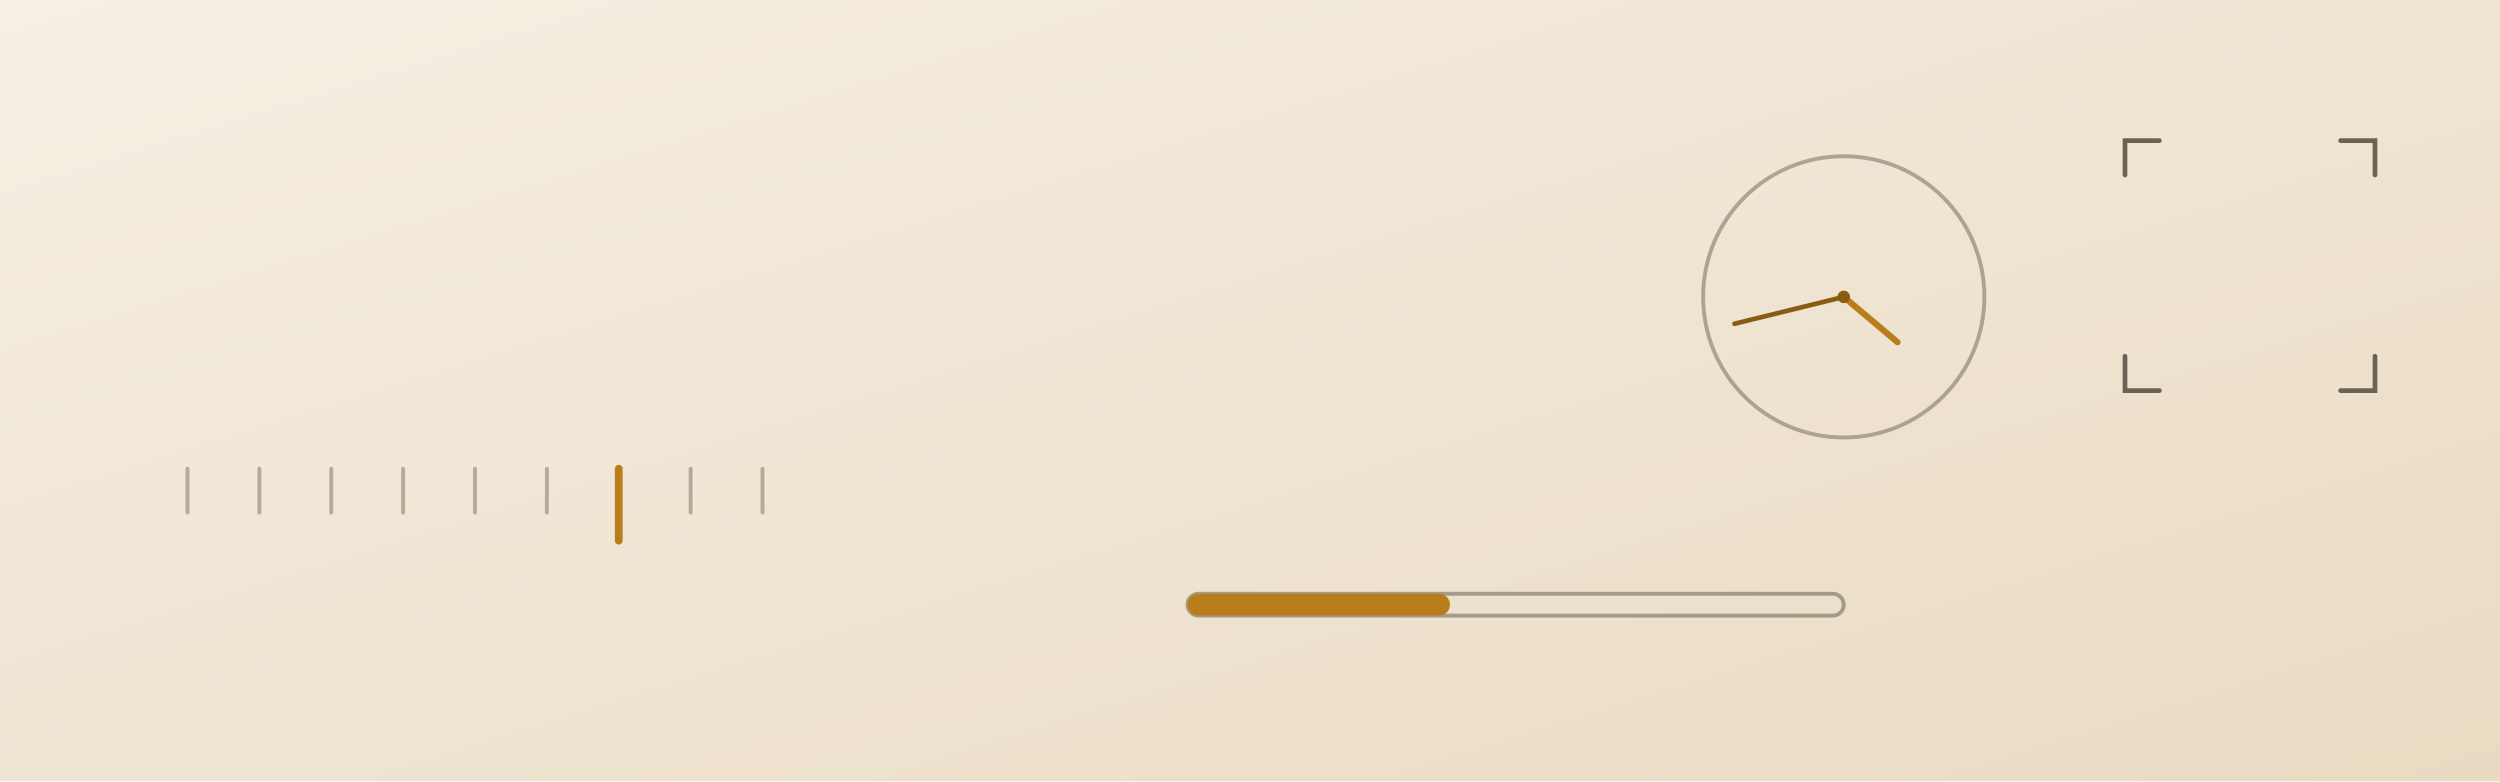
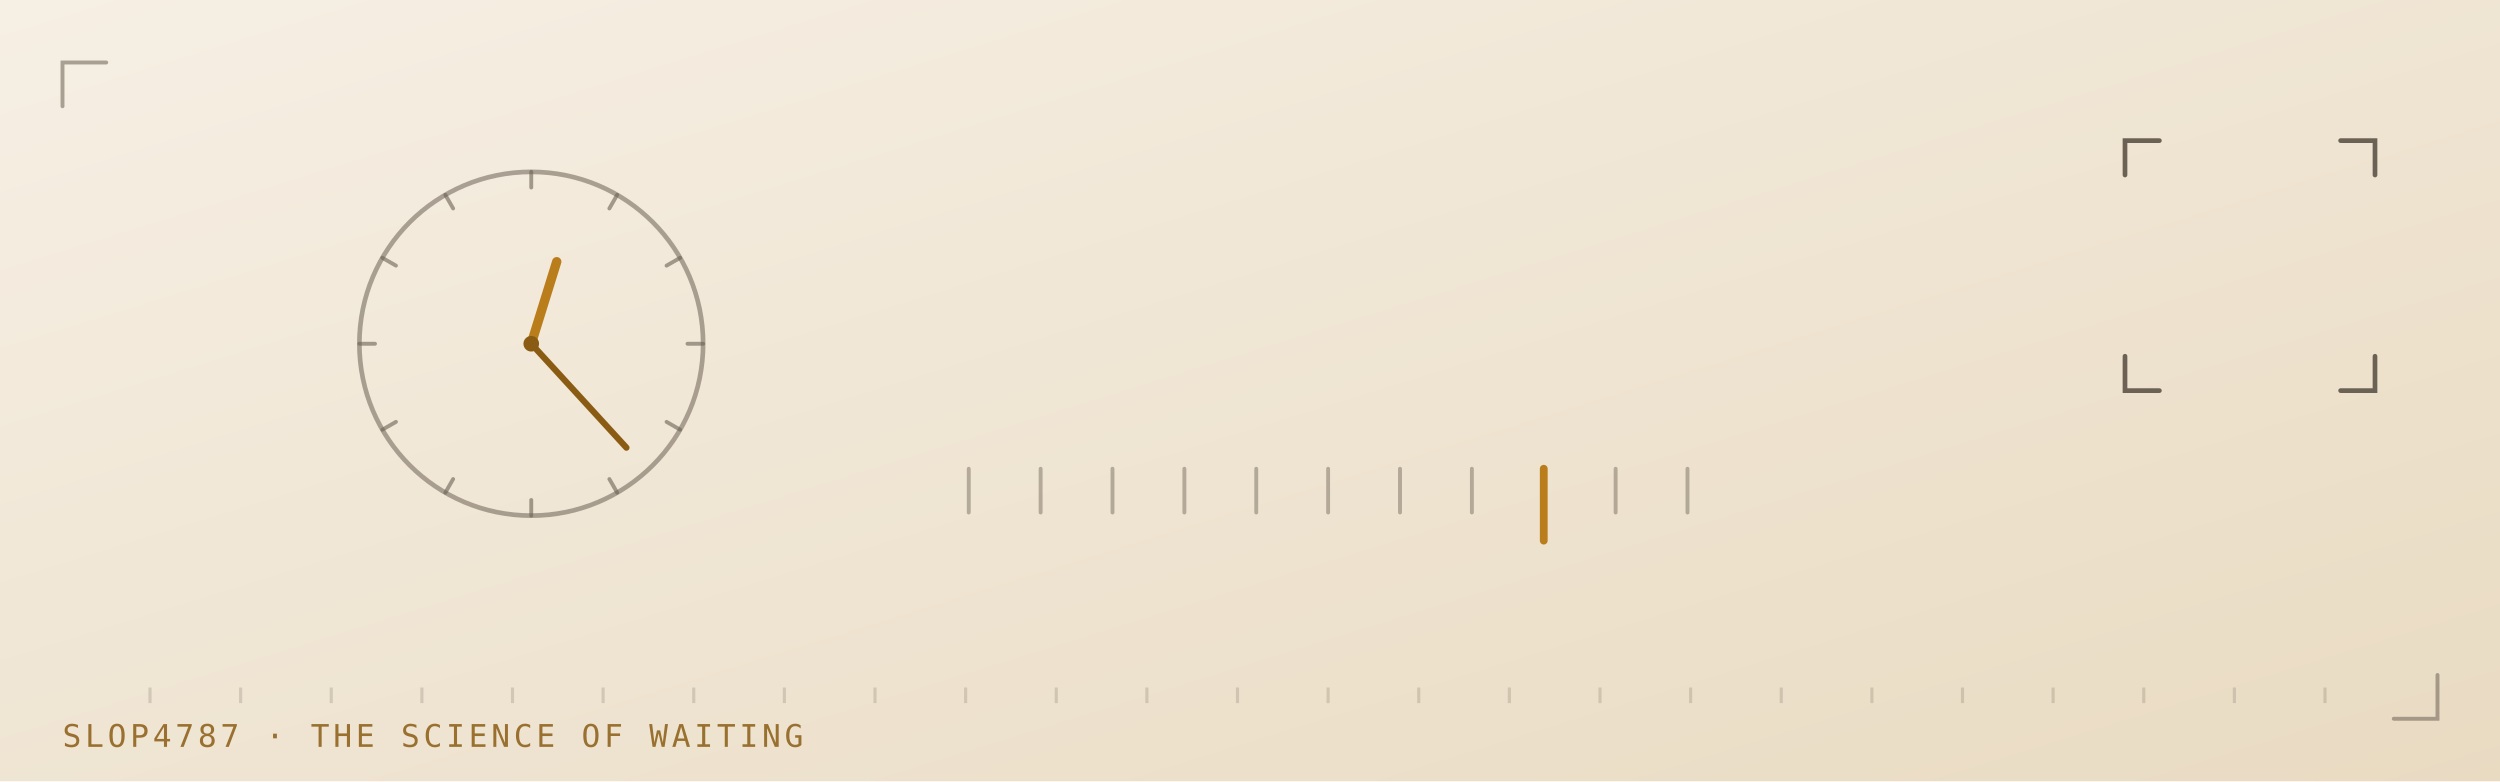
<svg xmlns="http://www.w3.org/2000/svg" viewBox="0 0 1600 500" width="1600" height="500">
  <defs>
    <linearGradient id="bg" x1="0" y1="0" x2="1" y2="1">
      <stop offset="0" stop-color="#f6efe4" />
      <stop offset="1" stop-color="#e9dbc2" />
    </linearGradient>
  </defs>
  <rect width="1600" height="500" fill="url(#bg)" />
+   <g stroke="#6b6154" stroke-width="2" opacity="0.22">
+     <line x1="96" y1="440" x2="96" y2="450" />
+     <line x1="154" y1="440" x2="154" y2="450" />
+     <line x1="212" y1="440" x2="212" y2="450" />
+     <line x1="270" y1="440" x2="270" y2="450" />
+     <line x1="328" y1="440" x2="328" y2="450" />
+     <line x1="386" y1="440" x2="386" y2="450" />
+     <line x1="444" y1="440" x2="444" y2="450" />
+     <line x1="502" y1="440" x2="502" y2="450" />
+     <line x1="560" y1="440" x2="560" y2="450" />
+     <line x1="618" y1="440" x2="618" y2="450" />
+     <line x1="676" y1="440" x2="676" y2="450" />
+     <line x1="734" y1="440" x2="734" y2="450" />
+     <line x1="792" y1="440" x2="792" y2="450" />
+     <line x1="850" y1="440" x2="850" y2="450" />
+     <line x1="908" y1="440" x2="908" y2="450" />
+     <line x1="966" y1="440" x2="966" y2="450" />
+     <line x1="1024" y1="440" x2="1024" y2="450" />
+     <line x1="1082" y1="440" x2="1082" y2="450" />
+     <line x1="1140" y1="440" x2="1140" y2="450" />
+     <line x1="1198" y1="440" x2="1198" y2="450" />
+     <line x1="1256" y1="440" x2="1256" y2="450" />
+     <line x1="1314" y1="440" x2="1314" y2="450" />
+     <line x1="1372" y1="440" x2="1372" y2="450" />
+     <line x1="1430" y1="440" x2="1430" y2="450" />
+     <line x1="1488" y1="440" x2="1488" y2="450" />
+   </g>
+   <g stroke="#6b6154" stroke-width="2.5" fill="none" stroke-linecap="round" opacity="0.55">
+     <path d="M 40 68 L 40 40 L 68 40" />
+     <path d="M 1532 460 L 1560 460 L 1560 432" />
+   </g>
+   <text x="40" y="478" font-family="ui-monospace, monospace" font-size="20" letter-spacing="0.12em" fill="#8a5c13" opacity="0.85">SLOP4787 · THE SCIENCE OF WAITING</text>
  <g>
-     <line x1="120" y1="300" x2="120" y2="328" stroke="#6b6154" stroke-width="2.5" stroke-linecap="round" opacity="0.45" />
-     <line x1="166" y1="300" x2="166" y2="328" stroke="#6b6154" stroke-width="2.5" stroke-linecap="round" opacity="0.45" />
-     <line x1="212" y1="300" x2="212" y2="328" stroke="#6b6154" stroke-width="2.5" stroke-linecap="round" opacity="0.45" />
-     <line x1="258" y1="300" x2="258" y2="328" stroke="#6b6154" stroke-width="2.5" stroke-linecap="round" opacity="0.45" />
-     <line x1="304" y1="300" x2="304" y2="328" stroke="#6b6154" stroke-width="2.5" stroke-linecap="round" opacity="0.45" />
-     <line x1="350" y1="300" x2="350" y2="328" stroke="#6b6154" stroke-width="2.5" stroke-linecap="round" opacity="0.45" />
-     <line x1="396" y1="300" x2="396" y2="346" stroke="#b97d1c" stroke-width="5" stroke-linecap="round" opacity="1" />
-     <line x1="442" y1="300" x2="442" y2="328" stroke="#6b6154" stroke-width="2.5" stroke-linecap="round" opacity="0.45" />
-     <line x1="488" y1="300" x2="488" y2="328" stroke="#6b6154" stroke-width="2.5" stroke-linecap="round" opacity="0.45" />
-   </g>
-   <g fill="none" stroke-linecap="round">
-     <circle cx="1180" cy="190" r="90" stroke="#6b6154" stroke-width="2.5" opacity="0.5" />
-     <line x1="1180" y1="190" x2="1214.4" y2="219.0" stroke="#b97d1c" stroke-width="4" />
-     <line x1="1180" y1="190" x2="1110.1" y2="207.2" stroke="#8a5c13" stroke-width="3" />
-     <circle cx="1180" cy="190" r="4" fill="#8a5c13" />
+     <circle cx="340" cy="220" r="110" fill="none" stroke="#6b6154" stroke-width="3" opacity="0.55" />
+     <line x1="340.0" y1="120.0" x2="340.0" y2="110.0" stroke="#6b6154" stroke-width="2.5" stroke-linecap="round" opacity="0.6" />
+     <line x1="390.0" y1="133.4" x2="395.0" y2="124.7" stroke="#6b6154" stroke-width="2.5" stroke-linecap="round" opacity="0.6" />
+     <line x1="426.6" y1="170.0" x2="435.3" y2="165.0" stroke="#6b6154" stroke-width="2.5" stroke-linecap="round" opacity="0.6" />
+     <line x1="440.0" y1="220.0" x2="450.0" y2="220.0" stroke="#6b6154" stroke-width="2.5" stroke-linecap="round" opacity="0.6" />
+     <line x1="426.6" y1="270.0" x2="435.3" y2="275.0" stroke="#6b6154" stroke-width="2.5" stroke-linecap="round" opacity="0.6" />
+     <line x1="390.0" y1="306.6" x2="395.0" y2="315.3" stroke="#6b6154" stroke-width="2.5" stroke-linecap="round" opacity="0.6" />
+     <line x1="340.0" y1="320.0" x2="340.0" y2="330.0" stroke="#6b6154" stroke-width="2.5" stroke-linecap="round" opacity="0.6" />
+     <line x1="290.0" y1="306.6" x2="285.0" y2="315.3" stroke="#6b6154" stroke-width="2.5" stroke-linecap="round" opacity="0.6" />
+     <line x1="253.4" y1="270.0" x2="244.7" y2="275.0" stroke="#6b6154" stroke-width="2.5" stroke-linecap="round" opacity="0.6" />
+     <line x1="240.0" y1="220.0" x2="230.0" y2="220.0" stroke="#6b6154" stroke-width="2.5" stroke-linecap="round" opacity="0.6" />
+     <line x1="253.4" y1="170.0" x2="244.7" y2="165.0" stroke="#6b6154" stroke-width="2.5" stroke-linecap="round" opacity="0.6" />
+     <line x1="290.0" y1="133.4" x2="285.0" y2="124.7" stroke="#6b6154" stroke-width="2.5" stroke-linecap="round" opacity="0.6" />
+     <line x1="340" y1="220" x2="356.3" y2="167.5" stroke="#b97d1c" stroke-width="6" stroke-linecap="round" />
+     <line x1="340" y1="220" x2="400.9" y2="286.5" stroke="#8a5c13" stroke-width="4" stroke-linecap="round" />
+     <circle cx="340" cy="220" r="5" fill="#8a5c13" />
  </g>
  <g>
-     <rect x="760" y="380" width="420" height="14" rx="7" fill="none" stroke="#6b6154" stroke-width="2.5" opacity="0.55" />
-     <rect x="760" y="380" width="168.0" height="14" rx="7" fill="#b97d1c" />
+     <line x1="620" y1="300" x2="620" y2="328" stroke="#6b6154" stroke-width="2.5" stroke-linecap="round" opacity="0.45" />
+     <line x1="666" y1="300" x2="666" y2="328" stroke="#6b6154" stroke-width="2.5" stroke-linecap="round" opacity="0.45" />
+     <line x1="712" y1="300" x2="712" y2="328" stroke="#6b6154" stroke-width="2.5" stroke-linecap="round" opacity="0.45" />
+     <line x1="758" y1="300" x2="758" y2="328" stroke="#6b6154" stroke-width="2.5" stroke-linecap="round" opacity="0.45" />
+     <line x1="804" y1="300" x2="804" y2="328" stroke="#6b6154" stroke-width="2.5" stroke-linecap="round" opacity="0.45" />
+     <line x1="850" y1="300" x2="850" y2="328" stroke="#6b6154" stroke-width="2.5" stroke-linecap="round" opacity="0.45" />
+     <line x1="896" y1="300" x2="896" y2="328" stroke="#6b6154" stroke-width="2.5" stroke-linecap="round" opacity="0.45" />
+     <line x1="942" y1="300" x2="942" y2="328" stroke="#6b6154" stroke-width="2.5" stroke-linecap="round" opacity="0.45" />
+     <line x1="988" y1="300" x2="988" y2="346" stroke="#b97d1c" stroke-width="5" stroke-linecap="round" opacity="1" />
+     <line x1="1034" y1="300" x2="1034" y2="328" stroke="#6b6154" stroke-width="2.5" stroke-linecap="round" opacity="0.45" />
+     <line x1="1080" y1="300" x2="1080" y2="328" stroke="#6b6154" stroke-width="2.5" stroke-linecap="round" opacity="0.45" />
  </g>
  <g stroke="#6b6154" stroke-width="3" fill="none" stroke-linecap="round">
    <path d="M 1360 112 L 1360 90 L 1382 90" />
    <path d="M 1498 90 L 1520 90 L 1520 112" />
    <path d="M 1520 228 L 1520 250 L 1498 250" />
    <path d="M 1382 250 L 1360 250 L 1360 228" />
  </g>
</svg>
